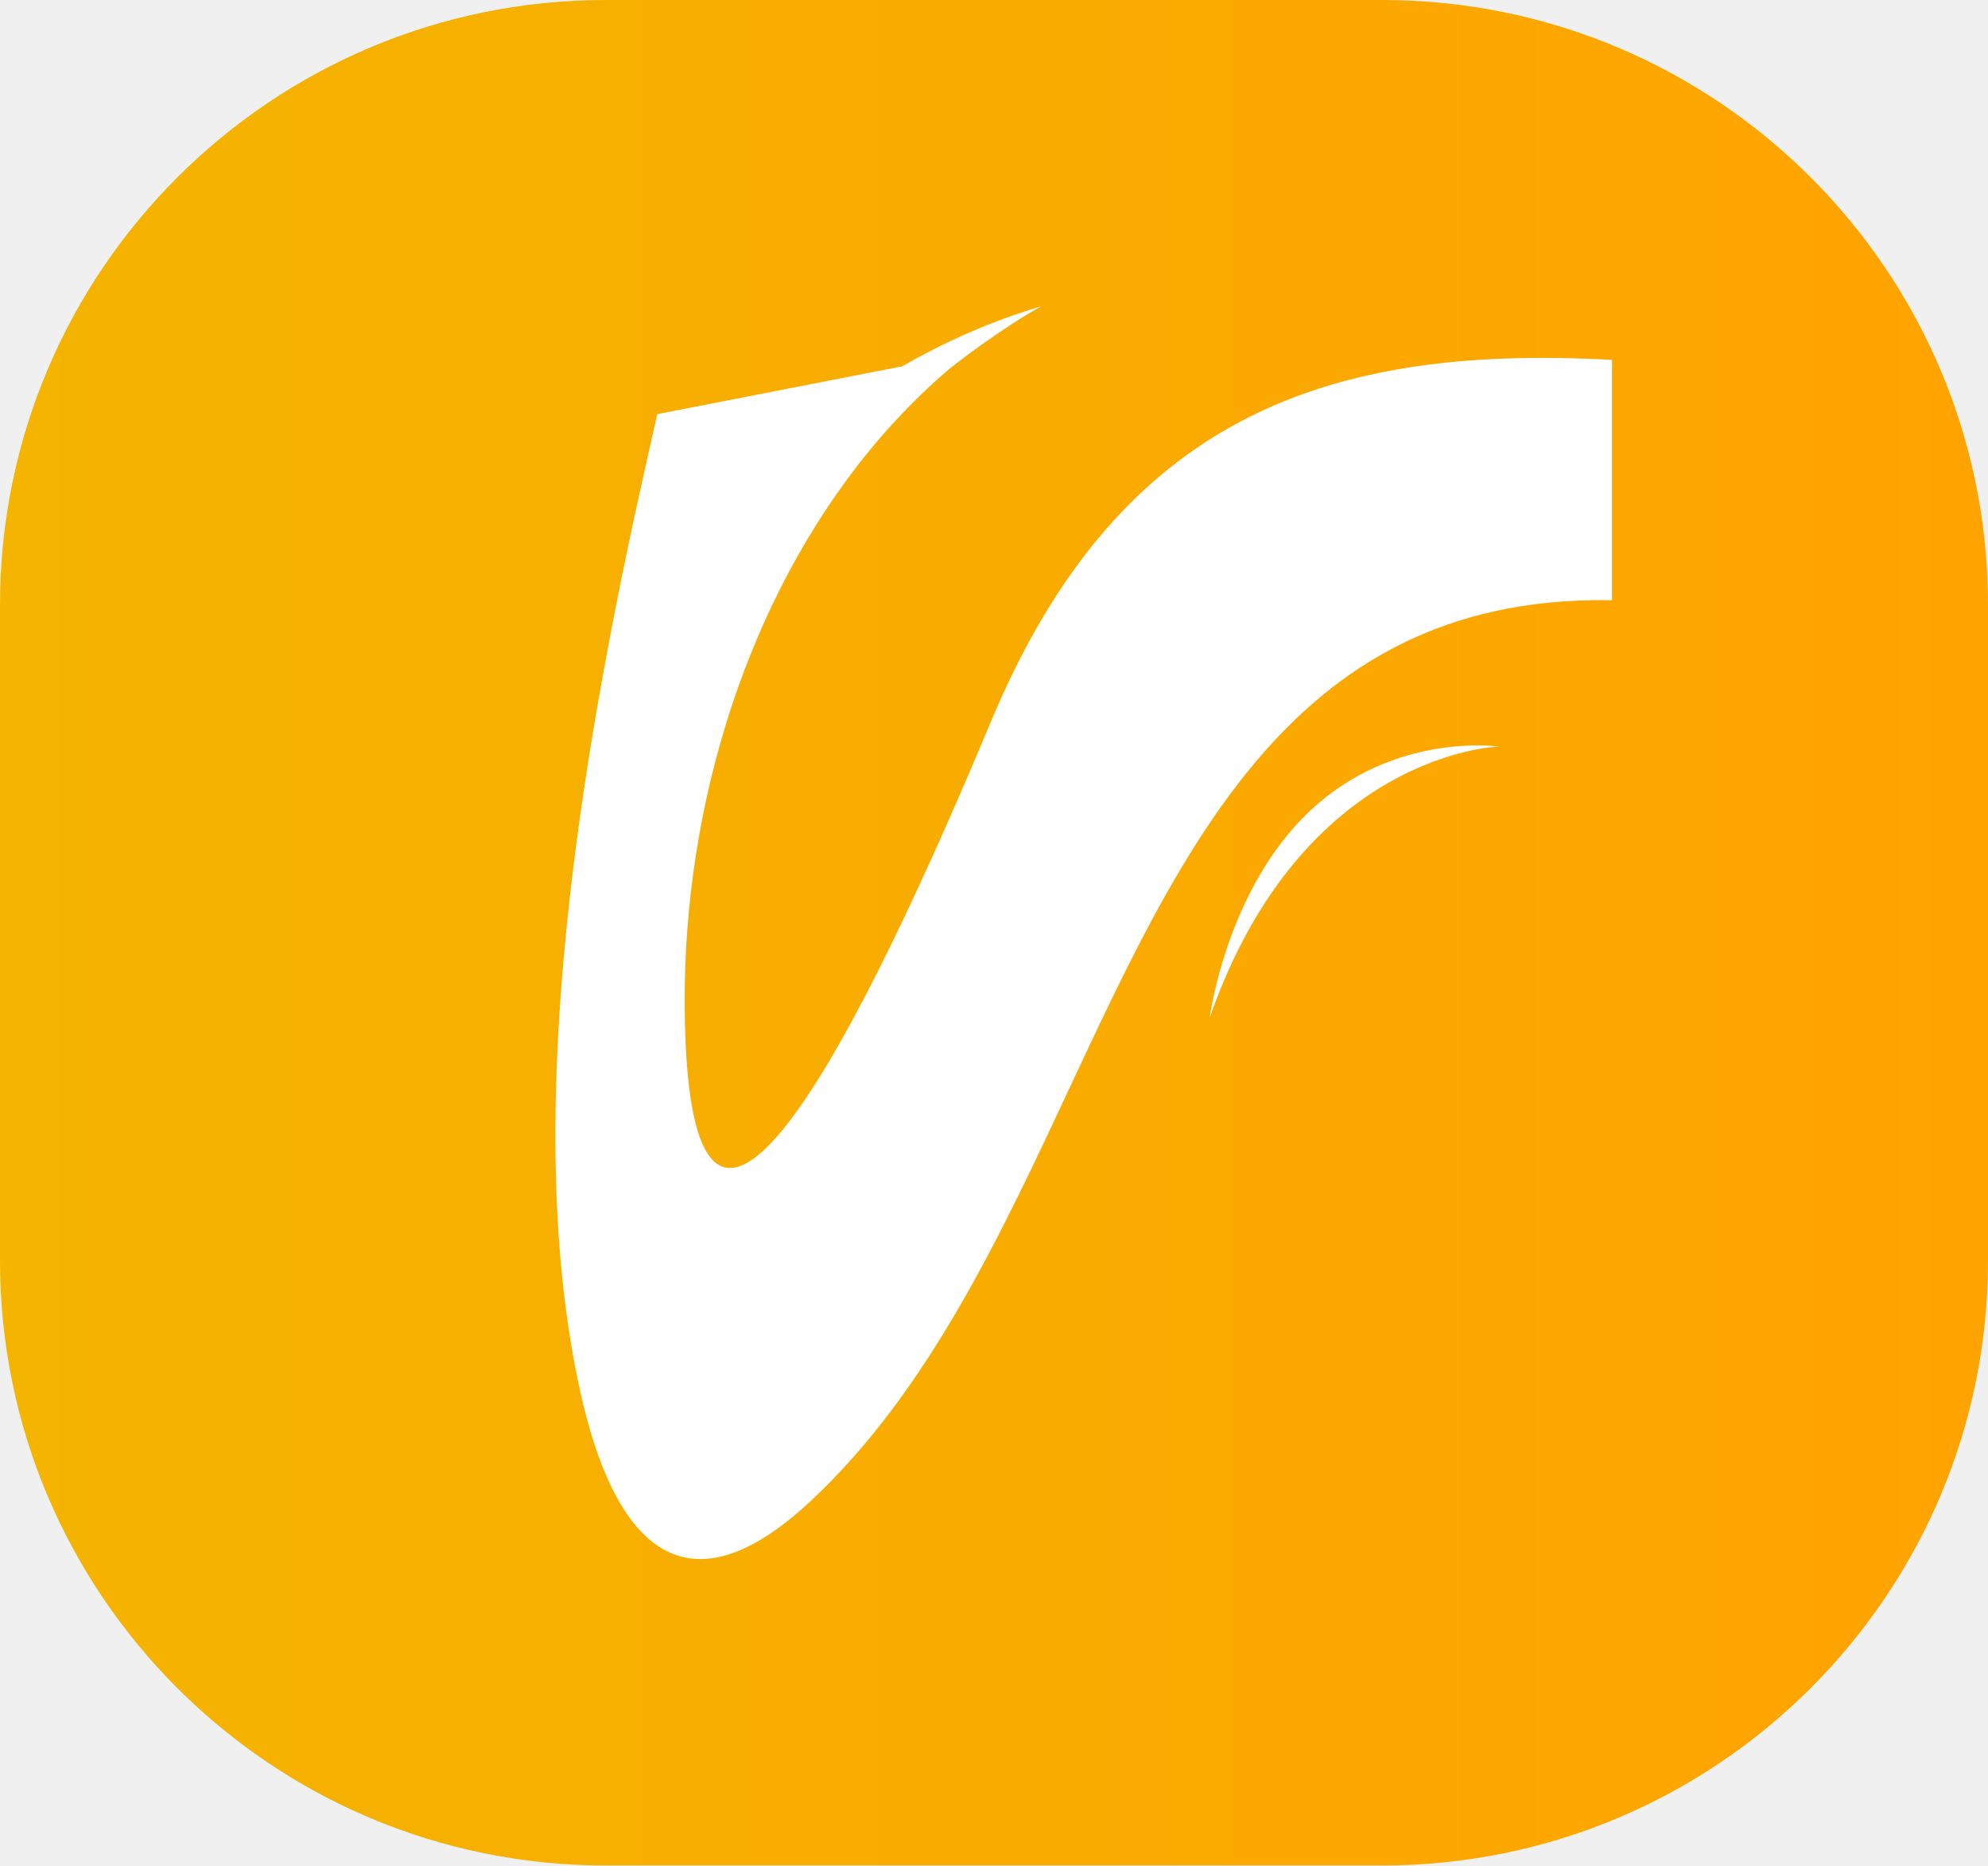
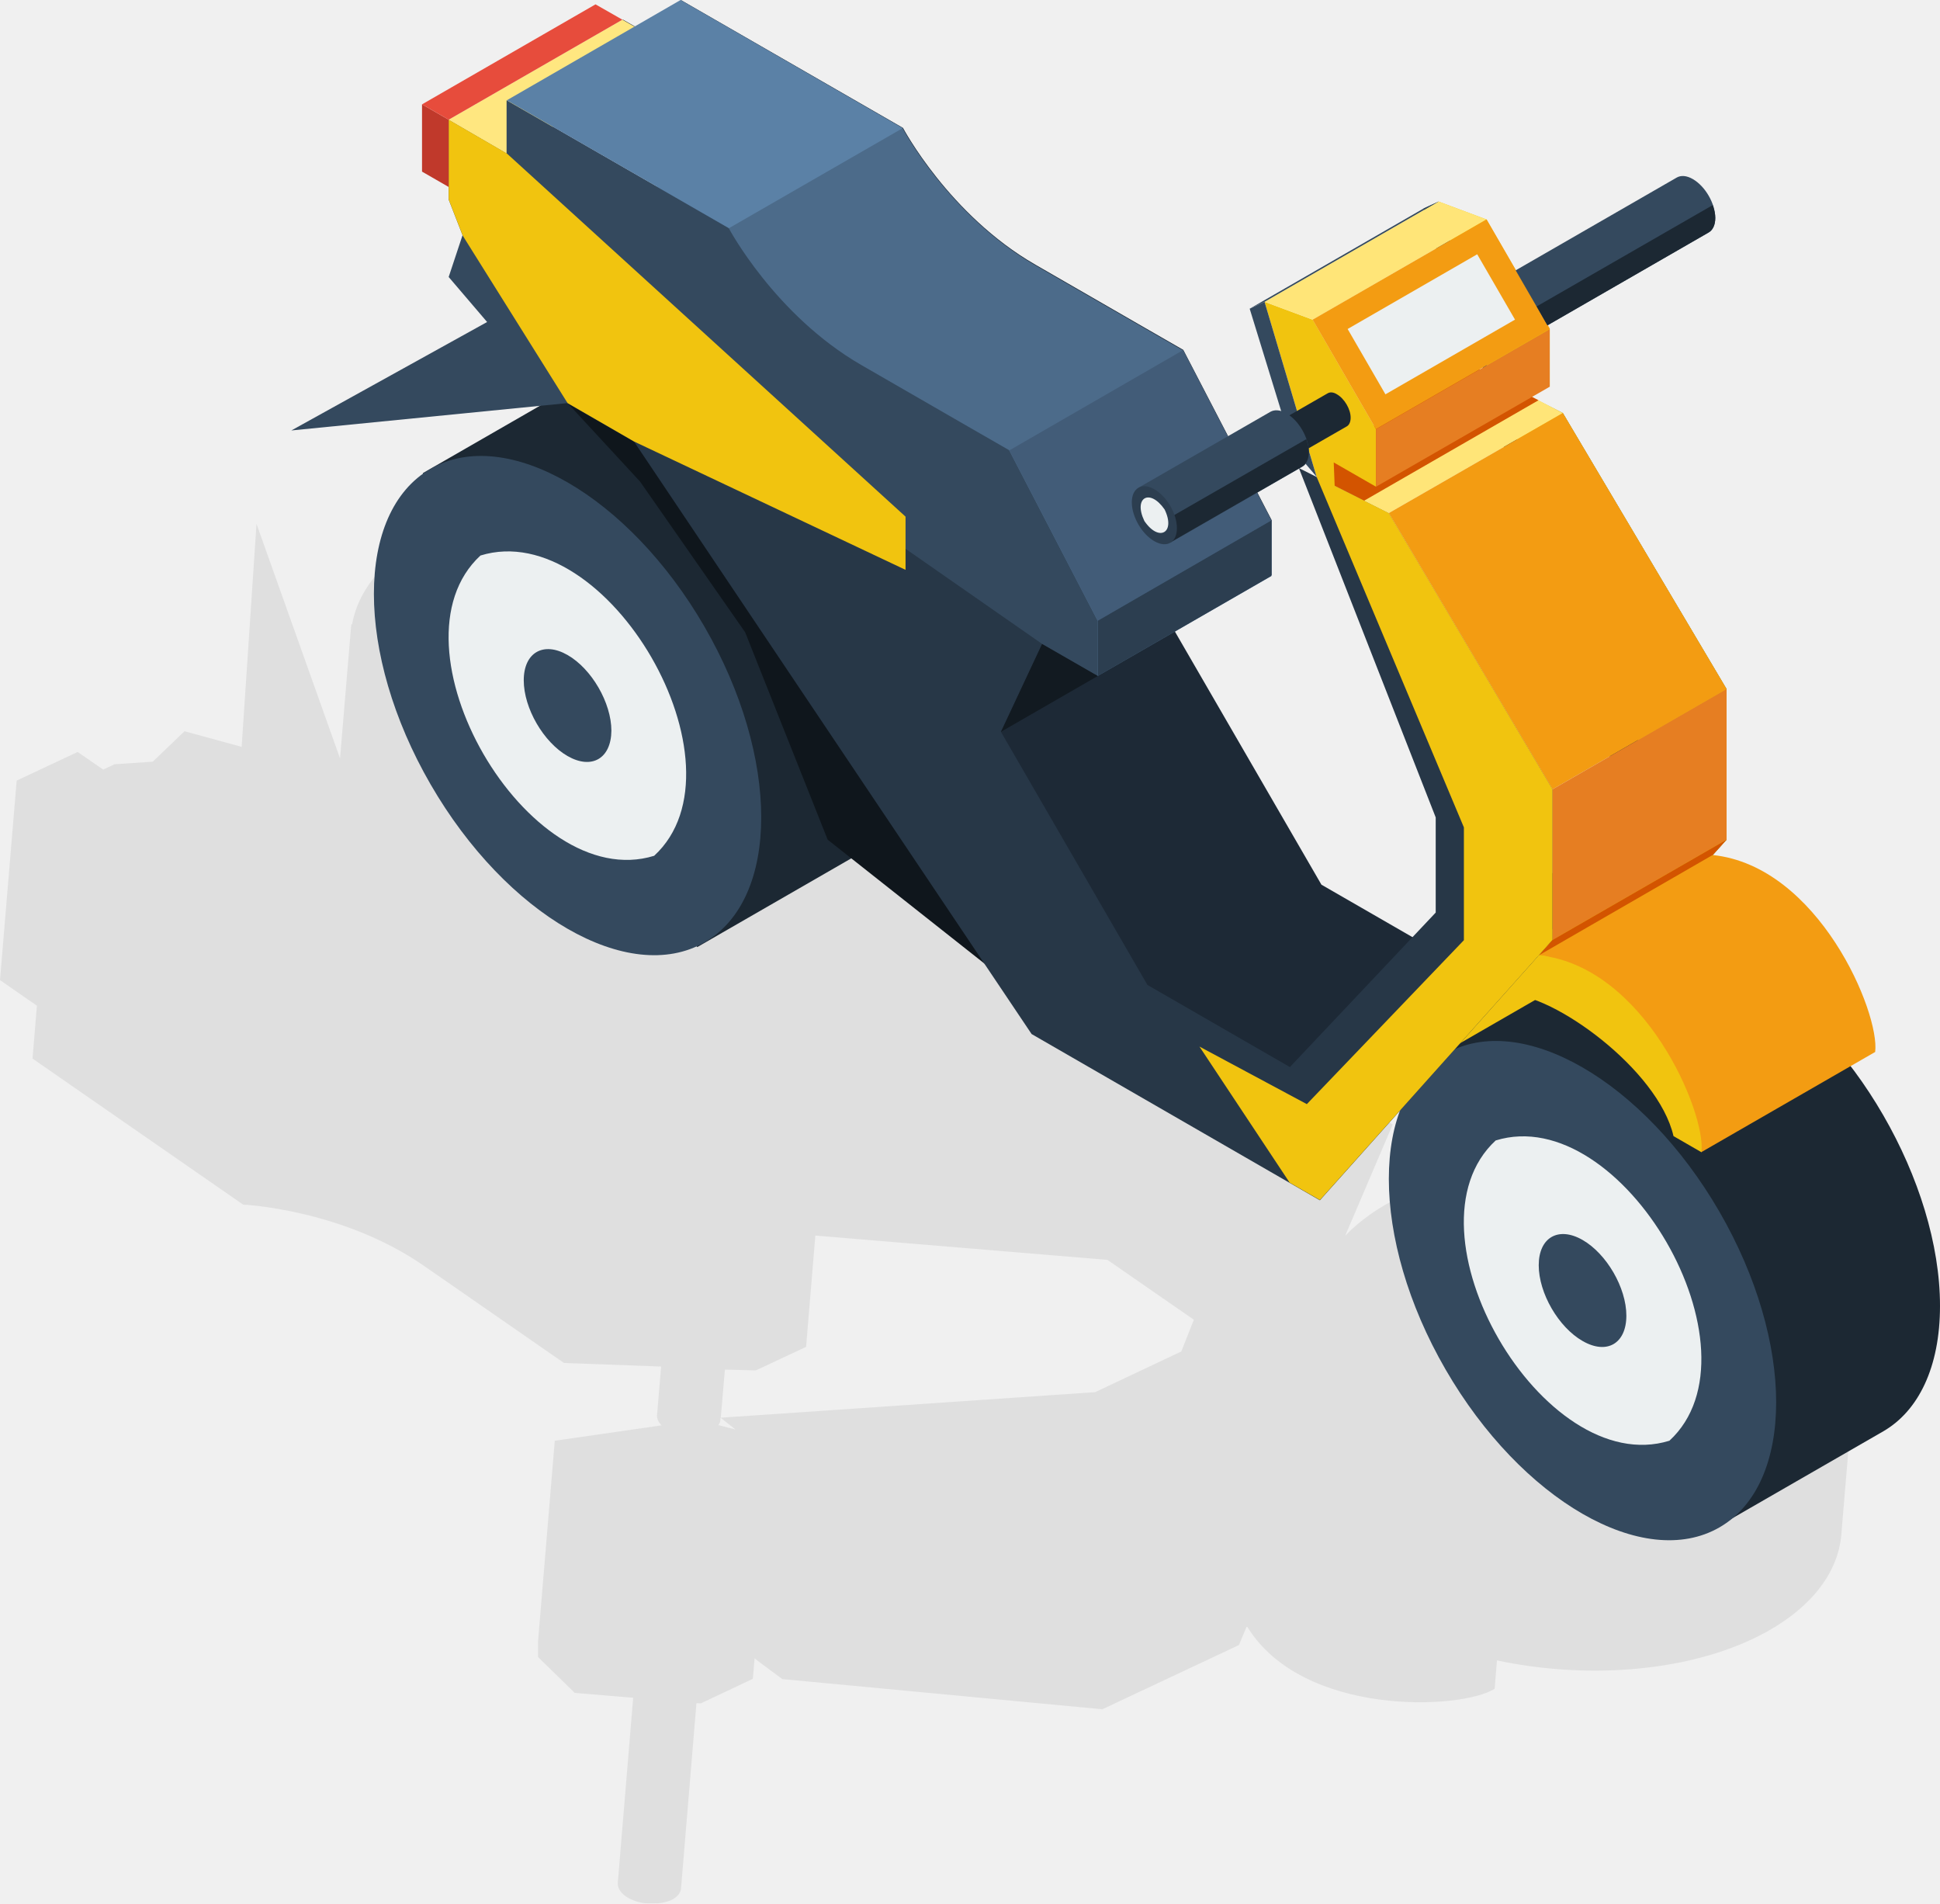
- <svg xmlns="http://www.w3.org/2000/svg" width="97" height="91" viewBox="0 0 97 91" fill="none">
-   <path fill-rule="evenodd" clip-rule="evenodd" d="M67.441 91H29.559C13.235 91 0 77.783 0 61.482V29.518C0 13.217 13.235 0 29.559 0H67.441C83.765 0 97 13.217 97 29.518V61.482C97 77.783 83.765 91 67.441 91Z" fill="url(#paint0_linear_1763_3539)" />
-   <path fill-rule="evenodd" clip-rule="evenodd" d="M77.673 17.509C67.705 17.098 59.713 19.056 53.769 26.043C51.711 28.463 49.902 31.482 48.343 35.216C40.615 53.694 34.061 64.455 33.451 50.853C33.009 41.005 35.788 30.939 41.291 23.44C42.774 21.416 44.461 19.579 46.331 17.986C48.749 16.083 50.644 15.023 50.786 14.947C48.439 15.642 46.178 16.631 44.024 17.869L32.069 20.203C31.703 21.811 31.327 23.491 30.951 25.221C28.076 38.6 25.505 55.109 28.304 67.849C29.869 74.952 33.187 79.199 39.599 73.181C51.045 62.446 53.667 42.831 64.529 33.912C66.729 32.106 69.265 30.736 72.283 29.97C73.929 29.549 75.722 29.31 77.673 29.28C77.993 29.275 78.323 29.275 78.654 29.28V17.56C78.323 17.534 77.998 17.519 77.673 17.509Z" fill="white" />
-   <path fill-rule="evenodd" clip-rule="evenodd" d="M59.022 49.645C59.022 49.645 59.83 43.379 63.94 39.533C68.05 35.688 73.121 36.418 73.121 36.418C73.121 36.418 63.559 36.672 59.022 49.645Z" fill="white" />
+ <svg xmlns="http://www.w3.org/2000/svg" width="157" height="154" viewBox="0 0 157 154" fill="none">
+   <g clip-path="url(#clip0_1872_4125)">
+     <path opacity="0.35" d="M144.765 99.349C136.553 93.658 122.556 92.499 113.514 96.742C111.565 97.652 110.031 98.769 108.869 99.97L112.706 90.989L90.579 75.655L83.778 74.62L71.439 68.516L72.58 54.941C72.58 54.92 72.58 54.879 72.58 54.858L72.642 54.196H72.58C72.538 51.154 70.672 48.009 66.856 45.36C58.644 39.669 44.647 38.51 35.605 42.752C31.417 44.718 29.032 47.512 28.493 50.513H28.43L28.368 51.216L27.518 61.356L20.758 42.38L19.555 60.425L14.931 59.162L12.359 61.625L9.269 61.832L3.422 64.584L8.357 62.266L6.283 60.839L1.348 63.156L0 79.297L2.053 80.725L2.986 81.366L2.634 85.629L2.654 85.65H2.634L19.679 97.466C19.679 97.466 27.663 97.818 34.299 102.411C40.935 107.005 45.642 110.275 45.642 110.275L53.502 110.565L53.17 114.517C53.149 114.786 53.294 115.055 53.522 115.324L44.896 116.566L43.548 132.727V134.072L46.513 136.969L51.241 137.363L49.997 152.324C49.956 152.696 50.184 153.11 50.66 153.441C51.345 153.917 52.361 154.103 53.253 154C53.626 153.959 53.978 153.876 54.289 153.752C54.808 153.503 55.098 153.152 55.119 152.758L56.363 137.797L56.716 137.818L60.925 135.831L61.071 134.176L61.527 134.528L63.31 135.852L89.211 138.294L100.264 133.1L100.906 131.568C105.365 138.915 118.243 138.356 120.959 136.638L121.146 134.341C128.176 135.831 136.014 135.335 141.8 132.624C146.32 130.492 148.747 127.409 149.016 124.16L150.178 110.296C151.256 106.654 149.472 102.618 144.765 99.349ZM58.292 114.972L58.312 114.703L59.515 115.655L58.147 115.303C58.209 115.2 58.271 115.097 58.292 114.972ZM61.174 110.875L65.239 108.971L65.218 108.951H65.239L65.985 99.97L89.625 101.936L96.614 106.778L95.598 109.344L88.63 112.634L58.333 114.703L58.665 110.813L61.174 110.875Z" fill="#C1C1C1" />
+     <path d="M119.196 29.757L126.475 33.42L139.726 55.748V67.936L120.897 88.981L99.621 88.526L84.441 69.716L74.944 64.253L50.391 8.029V1.573L55.098 4.284V0L73.077 10.347C73.077 10.347 76.81 17.403 83.798 21.418C90.787 25.453 95.763 28.308 95.763 28.308L102.918 42.09V46.56L98.418 43.973L95.079 51.092L106.941 71.578L118.471 78.221L130.27 65.722V58.024L119.196 29.757Z" fill="#1D2936" />
+     <path d="M80.978 59.224L95.058 51.112L84.317 52.085L80.978 59.224Z" fill="#121A21" />
+     <path d="M139.726 67.936V55.748L126.475 33.42L120.606 30.461L132.551 58.831V67.957L119.839 81.222L114.199 82.236L118.45 87.574L120.897 88.981L139.726 67.936Z" fill="#F1C40F" />
+     <path d="M126.475 33.42L112.394 41.511L106.547 38.572L117.599 28.743L126.475 33.42Z" fill="#FFE578" />
+     <path d="M110.383 40.518L106.547 38.572L117.599 28.743L124.505 32.385L110.383 40.518Z" fill="#D35400" />
+     <path d="M122.099 31.392L122.016 29.302L125.417 31.288V26.632L120.295 17.755L116.417 16.306L120.606 30.461L122.099 31.392Z" fill="#F1C40F" />
+     <path d="M120.606 30.461L116.418 16.306L115.215 16.865L118.699 28.184L120.606 30.461Z" fill="#34495E" />
+     <path d="M48.172 30.254C51.013 28.598 54.953 28.805 59.308 31.33C67.976 36.317 74.985 48.464 74.985 58.438C74.985 63.425 73.222 66.943 70.402 68.578L56.425 76.628L34.216 38.283L48.172 30.254Z" fill="#1C2833" />
+     <path d="M51.801 38.966L45.932 32.613L55.99 29.902V35.675L67.395 52.727L82.616 80.29L66.981 67.936L60.303 51.154L51.801 38.966Z" fill="#0F161C" />
+     <path d="M57.016 76.243C63.135 72.718 63.133 61.283 57.012 50.703C50.89 40.123 40.967 34.404 34.848 37.93C28.728 41.455 28.73 52.89 34.851 63.47C40.973 74.05 50.896 79.769 57.016 76.243Z" fill="#34495E" />
+     <path d="M52.941 69.24C42.697 72.406 31.022 52.209 38.882 44.946C49.147 41.78 60.821 61.977 52.941 69.24Z" fill="#ECF0F1" />
+     <path d="M45.932 61.17C43.983 60.052 42.386 57.3 42.386 55.044C42.386 52.789 43.983 51.878 45.932 52.996C47.882 54.113 49.478 56.865 49.478 59.121C49.458 61.377 47.882 62.287 45.932 61.17Z" fill="#34495E" />
+     <path d="M130.187 77.476C133.028 75.82 136.968 76.027 141.323 78.552C149.991 83.539 157 95.686 157 105.66C157 110.647 155.237 114.165 152.417 115.8L138.44 123.85L116.252 85.505L130.187 77.476Z" fill="#1C2833" />
+     <path d="M138.606 69.178C147.171 70.068 152.148 81.946 151.754 85.112L137.673 93.224C136.429 87.823 128.093 77.186 124.526 77.29L138.606 69.178Z" fill="#F39C12" />
+     <path d="M139.152 123.577C145.272 120.051 145.27 108.616 139.148 98.036C133.027 87.456 123.104 81.737 116.984 85.263C110.865 88.789 110.867 100.224 116.988 110.804C123.109 121.384 133.033 127.102 139.152 123.577Z" fill="#34495E" />
+     <path d="M135.102 116.566C124.858 119.732 113.183 99.535 121.042 92.272C131.286 89.106 142.982 109.302 135.102 116.566Z" fill="#ECF0F1" />
+     <path d="M128.072 108.495C126.123 107.378 124.526 104.626 124.526 102.37C124.526 100.114 126.123 99.204 128.072 100.321C130.021 101.439 131.618 104.191 131.618 106.447C131.618 108.702 130.042 109.633 128.072 108.495Z" fill="#34495E" />
+     <path d="M105.116 37.869L112.394 41.532L125.645 63.86V76.048L106.816 97.114L83.487 83.663L51.303 35.717L41.806 30.254L36.31 16.141V9.685L41.018 12.416V8.112L58.997 18.459C58.997 18.459 62.729 25.515 69.718 29.529C76.706 33.565 81.683 36.42 81.683 36.42L88.837 50.202V54.672L84.337 52.085L80.999 59.204L92.86 79.69L104.39 86.333L116.189 73.834V66.136L105.116 37.869Z" fill="#273747" />
+     <path d="M36.31 9.684L41.018 12.416L55.077 4.304L50.37 1.593L36.31 9.684Z" fill="#FFE780" />
+     <path d="M88.837 54.693L102.897 46.601V42.132L95.743 28.35C95.743 28.35 90.766 25.494 83.778 21.459C76.789 17.424 73.056 10.388 73.056 10.388L55.078 0.041L52.859 17.486L79.692 40.124L88.837 54.693Z" fill="#4C6B8A" />
+     <path d="M84.317 52.085L88.817 54.672V50.202L81.662 36.42C81.662 36.42 76.686 33.565 69.697 29.529C62.709 25.494 58.976 18.459 58.976 18.459L40.997 8.112V12.416L73.264 44.387L84.317 52.085Z" fill="#34495E" />
+     <path d="M73.284 41.8L41.018 12.416L36.31 9.684V16.141L41.806 30.233L51.303 35.717L73.284 46.105V41.8Z" fill="#F1C40F" />
+     <path d="M125.645 76.048V63.86L112.394 41.511L106.547 38.572L118.47 66.943V76.069L105.759 89.333L97.07 84.677L104.369 95.686L106.816 97.093L125.645 76.048Z" fill="#F1C40F" />
+     <path d="M34.154 13.885L36.31 15.127V9.684L34.154 8.443V13.885Z" fill="#C0392B" />
+     <path d="M48.193 0.352L50.37 1.593L36.31 9.685L34.154 8.443L48.193 0.352Z" fill="#E74C3C" />
+     <path d="M124.547 77.29C133.111 78.18 138.088 90.058 137.694 93.224L135.433 91.92C134.189 86.519 125.646 80.373 122.079 80.456L124.547 77.29Z" fill="#F1C40F" />
+     <path d="M45.932 32.613L23.578 34.827L39.421 26.053L36.31 22.411L37.43 19.038L45.932 32.613Z" fill="#34495E" />
+     <path d="M108.019 39.504L107.936 37.414L111.358 39.38V34.724L106.236 25.867L102.337 24.418L106.547 38.572L108.019 39.504Z" fill="#F1C40F" />
+     <path d="M106.547 38.572L102.337 24.418L101.134 24.977L104.618 36.296L106.547 38.572Z" fill="#34495E" />
+     <path d="M55.078 0L41.018 8.112L58.997 18.459L73.056 10.367L55.078 0Z" fill="#5B81A6" />
+     <path d="M95.743 28.329L81.683 36.441L88.837 50.223L102.876 42.111L95.743 28.329Z" fill="#425C78" />
+     <path d="M88.837 50.223V54.693L102.876 46.601V42.111L88.837 50.223Z" fill="#2C3E50" />
+     <path d="M116.418 16.306L102.337 24.418L106.236 25.867L120.295 17.755L116.418 16.306Z" fill="#FFE578" />
+     <path d="M120.307 17.753L106.228 25.864L111.35 34.717L125.429 26.605L120.307 17.753Z" fill="#F39C12" />
+     <path d="M119.547 20.573L109.061 26.618L112.12 31.904L122.607 25.86L119.547 20.573Z" fill="#ECF0F1" />
+     <path d="M115.215 16.865L101.134 24.977L102.337 24.418L116.417 16.306L115.215 16.865Z" fill="#34495E" />
+     <path d="M125.417 31.288L111.358 39.379V34.723L125.417 26.632V31.288Z" fill="#E67E22" />
+     <path d="M126.475 33.42L112.395 41.511L125.645 63.86L139.726 55.748L126.475 33.42Z" fill="#F39C12" />
+     <path d="M125.646 63.86V76.048L139.726 67.936V55.748L125.646 63.86Z" fill="#E67E22" />
+     <path d="M139.726 67.936L125.645 76.048L124.546 77.29L138.606 69.178L139.726 67.936Z" fill="#D35400" />
+     <path d="M135.703 14.361C136.035 14.175 136.491 14.196 136.989 14.485C138.005 15.065 138.814 16.472 138.814 17.631C138.814 18.21 138.606 18.624 138.274 18.81L125.231 26.322L122.659 21.873L135.703 14.361Z" fill="#34495E" />
+     <path d="M138.606 16.596C138.731 16.948 138.814 17.3 138.814 17.631C138.814 18.21 138.606 18.624 138.274 18.81L125.231 26.322L124.36 24.791L138.606 16.596Z" fill="#1C2833" />
+     <path d="M107.438 31.826C107.646 31.702 107.915 31.723 108.206 31.909C108.807 32.261 109.305 33.109 109.305 33.792C109.305 34.144 109.18 34.392 108.994 34.496L102.586 38.179L101.031 35.51L107.438 31.826Z" fill="#1C2833" />
+     <path d="M102.814 33.316C103.146 33.13 103.602 33.151 104.1 33.441C105.116 34.02 105.924 35.427 105.924 36.586C105.924 37.165 105.717 37.579 105.385 37.765L94.706 43.911L92.134 39.462L102.814 33.316Z" fill="#34495E" />
+     <path d="M105.717 35.531C105.841 35.882 105.924 36.234 105.924 36.565C105.924 37.145 105.717 37.559 105.385 37.745L94.706 43.891L93.835 42.359L105.717 35.531Z" fill="#1C2833" />
+     <path d="M91.595 40.642C91.595 41.801 92.404 43.208 93.42 43.787C94.436 44.367 95.245 43.891 95.245 42.732C95.245 41.573 94.436 40.166 93.42 39.586C92.425 39.007 91.595 39.483 91.595 40.642Z" fill="#2C3E50" />
+     <path d="M92.611 42.152C93.793 43.891 95.162 43.104 94.25 41.221C93.047 39.483 91.699 40.249 92.611 42.152Z" fill="#ECF0F1" />
+   </g>
  <defs>
-     <linearGradient id="paint0_linear_1763_3539" x1="0" y1="45.499" x2="96.999" y2="45.499" gradientUnits="userSpaceOnUse">
-       <stop stop-color="#F4B400" />
-       <stop offset="1" stop-color="#FFA300" />
-     </linearGradient>
+     <clipPath id="clip0_1872_4125">
+       <rect width="157" height="154" fill="white" />
+     </clipPath>
  </defs>
</svg>
